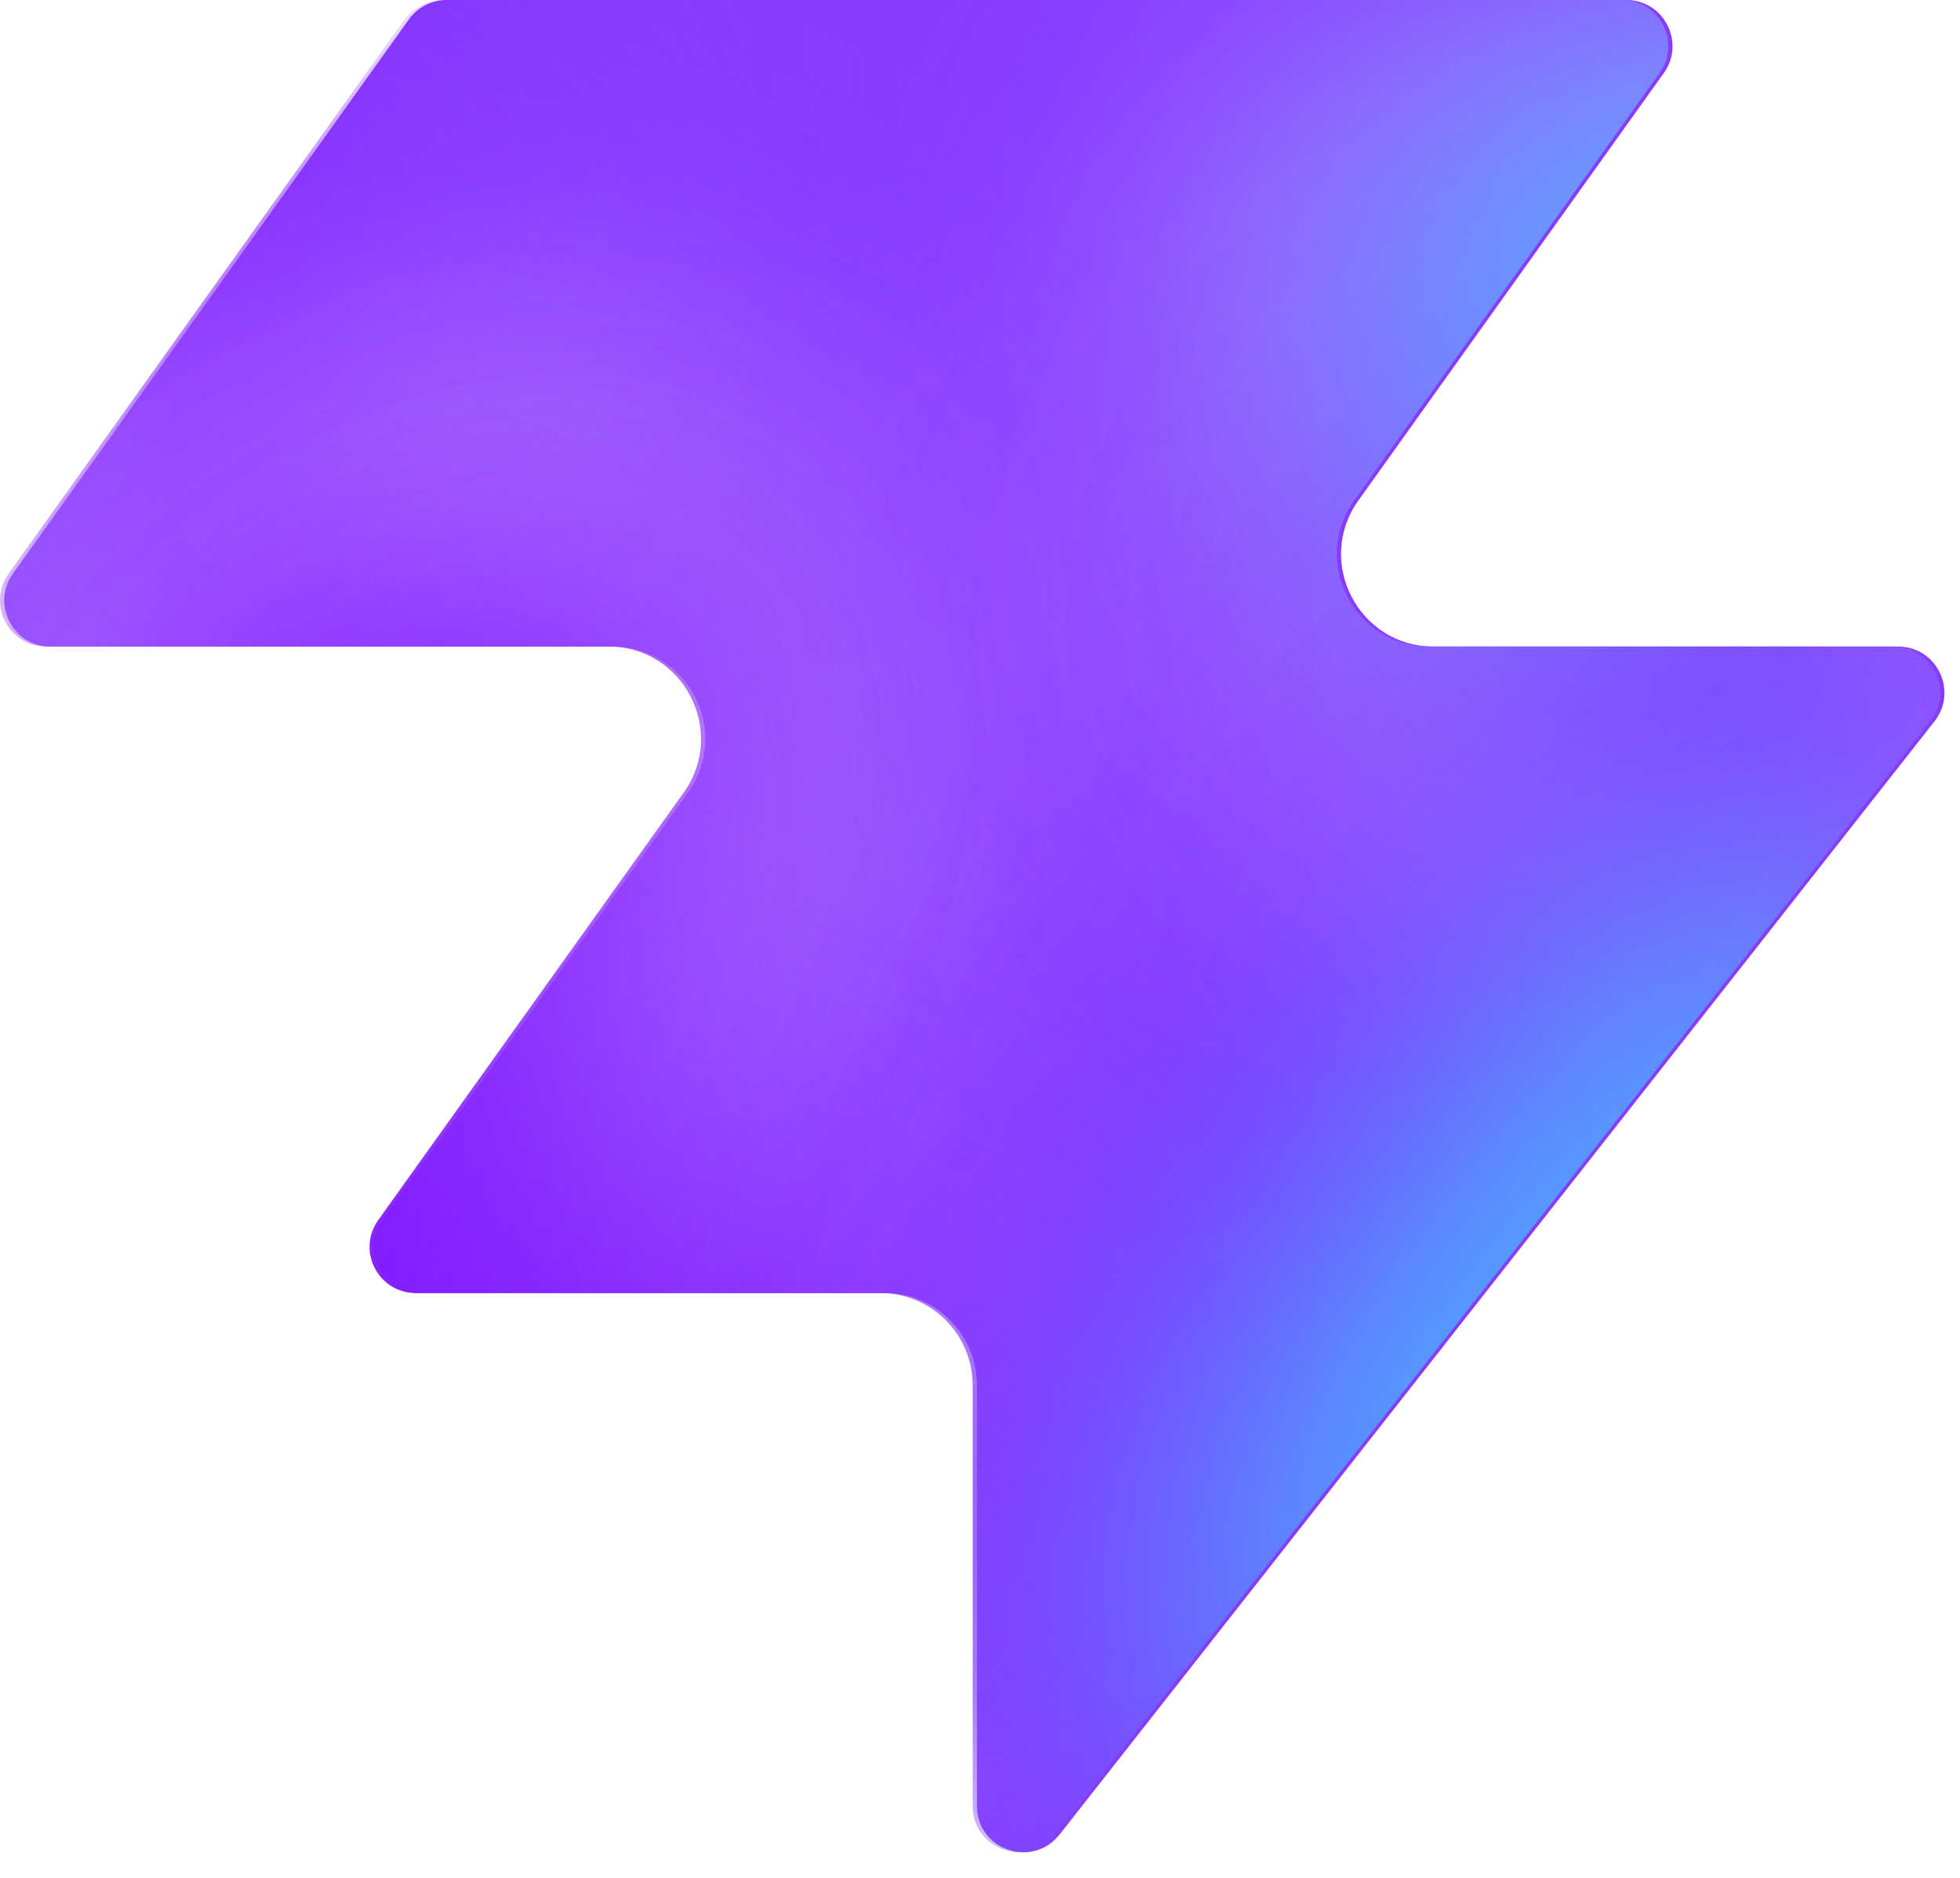
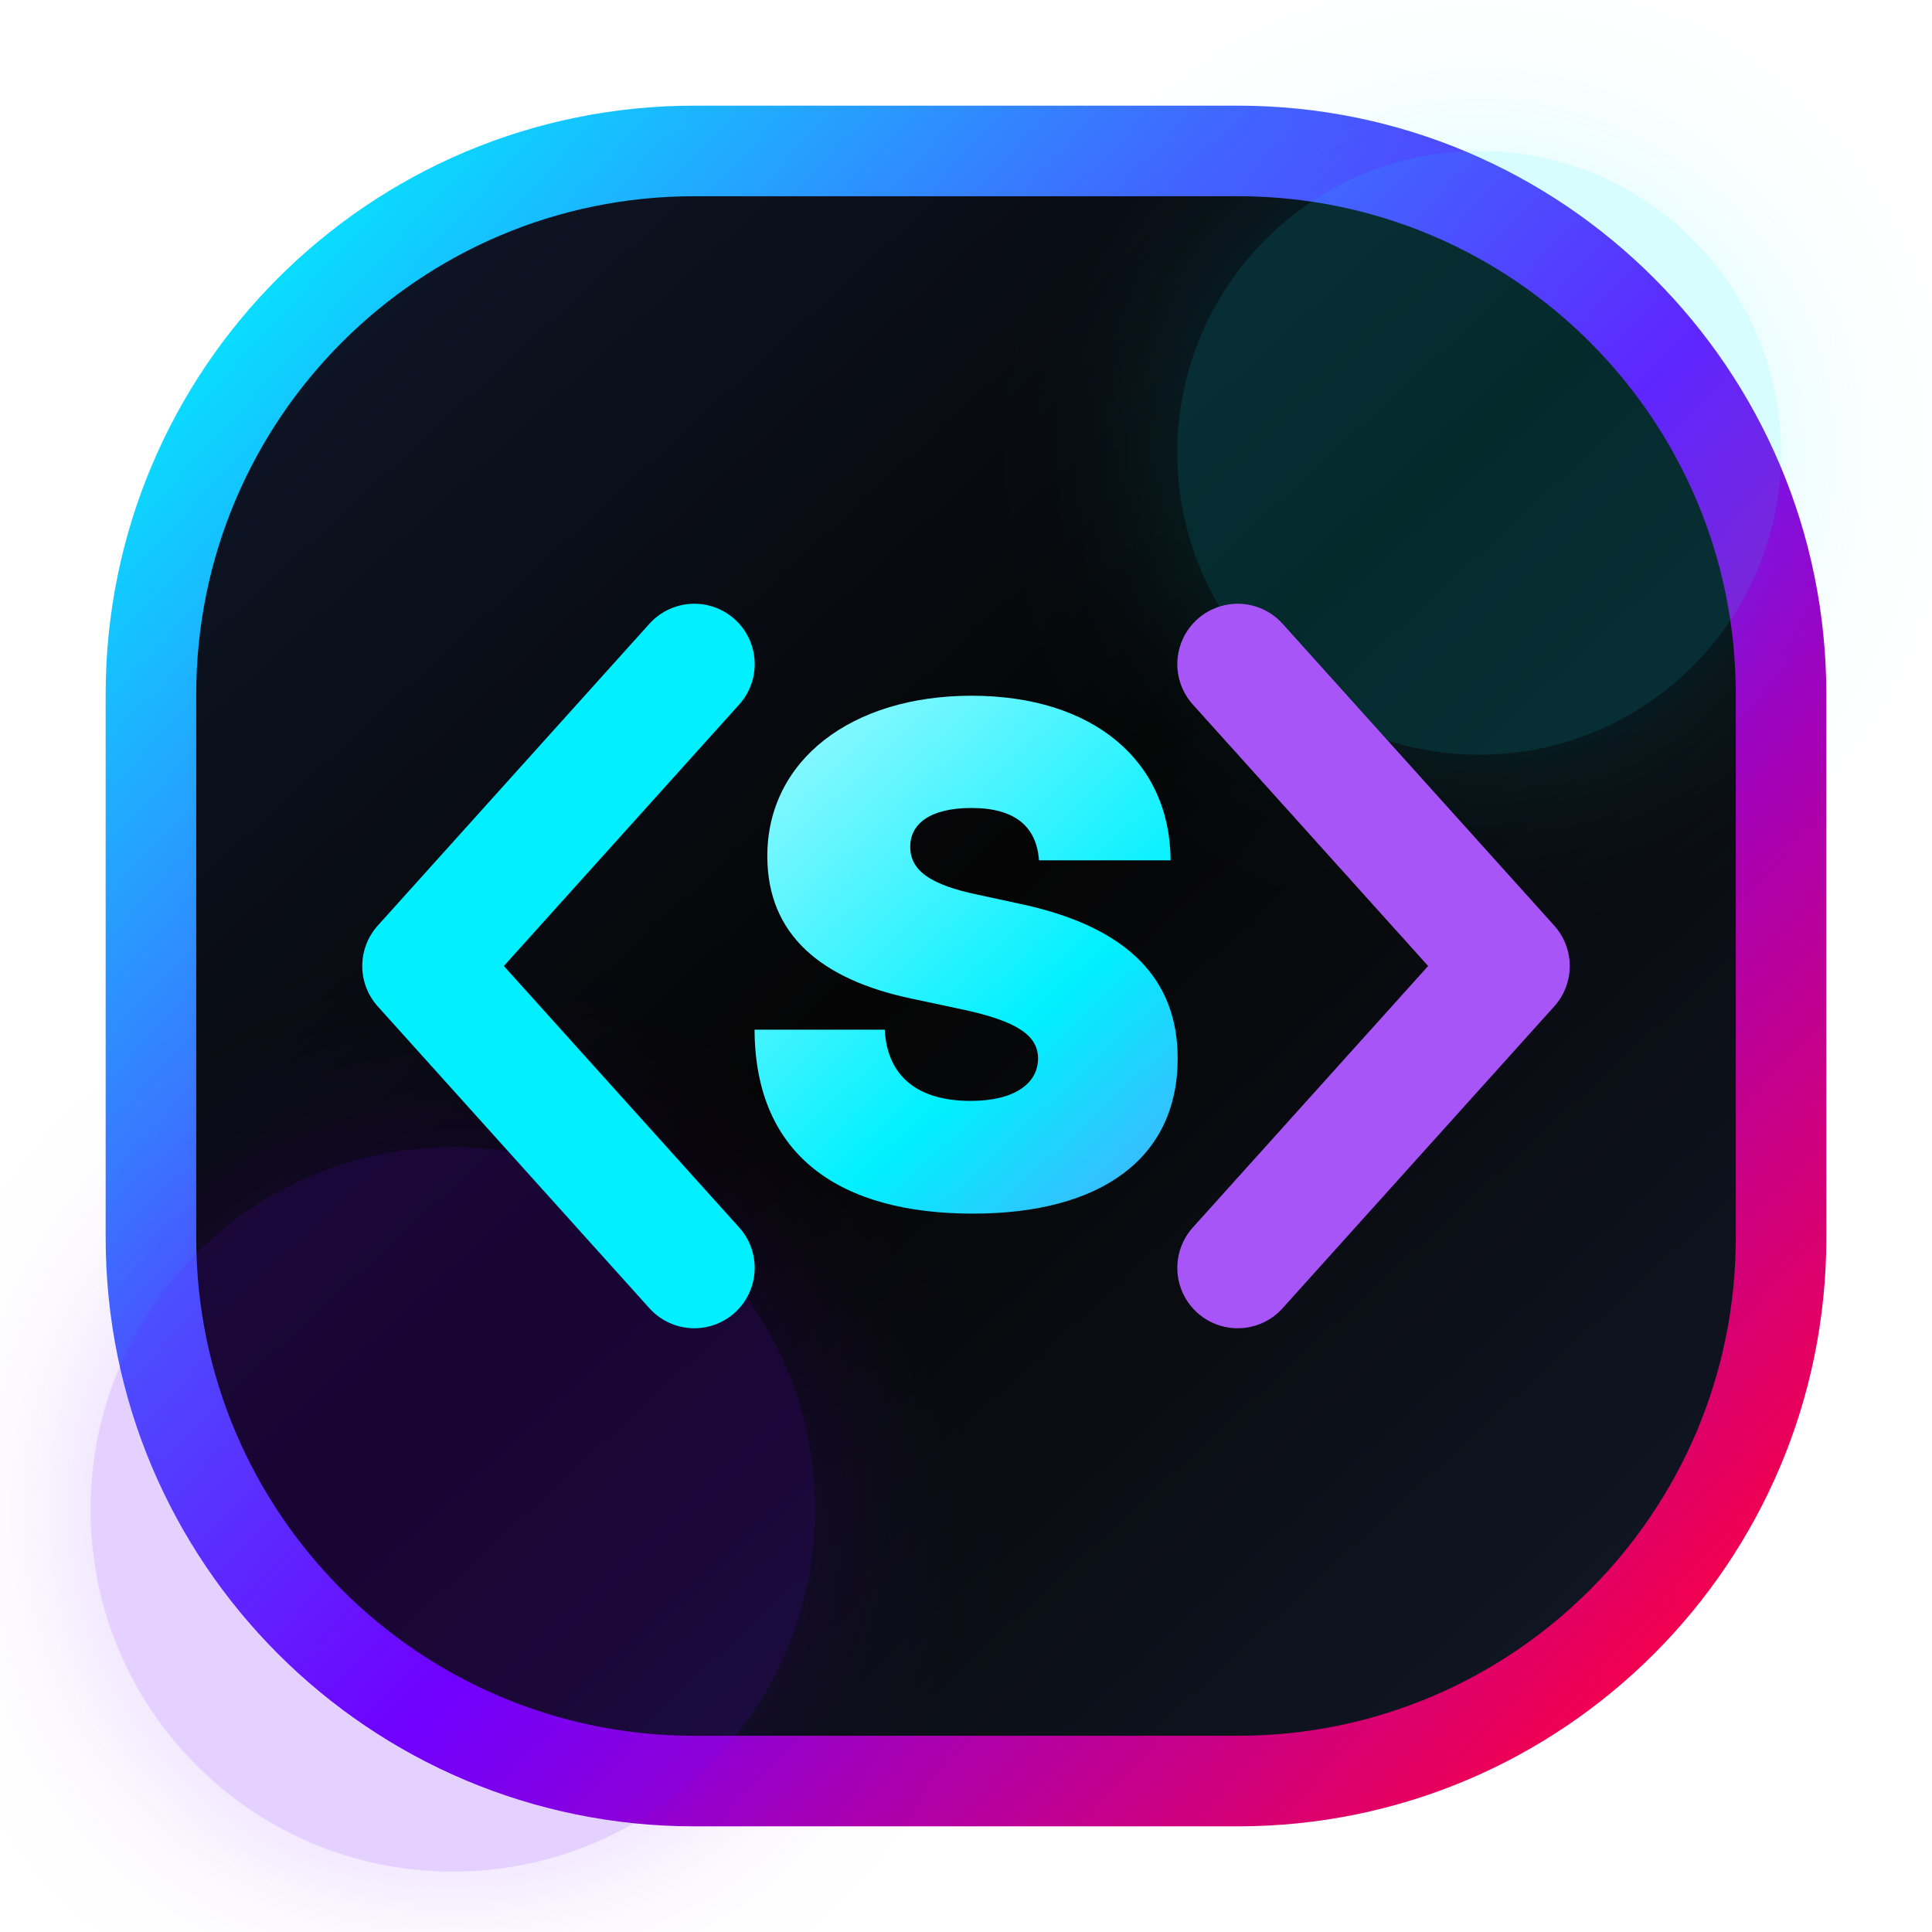
- <svg xmlns="http://www.w3.org/2000/svg" width="48" height="46" fill="none" viewBox="0 0 48 46">
-   <path fill="#863bff" d="M25.946 44.938c-.664.845-2.021.375-2.021-.698V33.937a2.26 2.26 0 0 0-2.262-2.262H10.287c-.92 0-1.456-1.04-.92-1.788l7.48-10.471c1.07-1.497 0-3.578-1.842-3.578H1.237c-.92 0-1.456-1.04-.92-1.788L10.013.474c.214-.297.556-.474.92-.474h28.894c.92 0 1.456 1.04.92 1.788l-7.48 10.471c-1.07 1.498 0 3.579 1.842 3.579h11.377c.943 0 1.473 1.088.89 1.83L25.947 44.94z" style="fill:#863bff;fill:color(display-p3 .525 .23 1);fill-opacity:1" />
-   <mask id="a" width="48" height="46" x="0" y="0" maskUnits="userSpaceOnUse" style="mask-type:alpha">
-     <path fill="#000" d="M25.842 44.938c-.664.844-2.021.375-2.021-.698V33.937a2.26 2.26 0 0 0-2.262-2.262H10.183c-.92 0-1.456-1.04-.92-1.788l7.48-10.471c1.07-1.498 0-3.579-1.842-3.579H1.133c-.92 0-1.456-1.04-.92-1.787L9.91.473c.214-.297.556-.474.92-.474h28.894c.92 0 1.456 1.04.92 1.788l-7.48 10.471c-1.07 1.498 0 3.578 1.842 3.578h11.377c.943 0 1.473 1.088.89 1.832L25.843 44.94z" style="fill:#000;fill-opacity:1" />
-   </mask>
-   <g mask="url(#a)">
-     <g filter="url(#b)">
-       <ellipse cx="5.508" cy="14.704" fill="#ede6ff" rx="5.508" ry="14.704" style="fill:#ede6ff;fill:color(display-p3 .927 .903 1);fill-opacity:1" transform="matrix(.00324 1 1 -.00324 -4.47 31.516)" />
-     </g>
-     <g filter="url(#c)">
-       <ellipse cx="10.399" cy="29.851" fill="#ede6ff" rx="10.399" ry="29.851" style="fill:#ede6ff;fill:color(display-p3 .927 .903 1);fill-opacity:1" transform="matrix(.00324 1 1 -.00324 -39.328 7.883)" />
-     </g>
-     <g filter="url(#d)">
-       <ellipse cx="5.508" cy="30.487" fill="#7e14ff" rx="5.508" ry="30.487" style="fill:#7e14ff;fill:color(display-p3 .492 .077 1);fill-opacity:1" transform="rotate(89.814 -25.913 -14.639)scale(1 -1)" />
-     </g>
-     <g filter="url(#e)">
-       <ellipse cx="5.508" cy="30.599" fill="#7e14ff" rx="5.508" ry="30.599" style="fill:#7e14ff;fill:color(display-p3 .492 .077 1);fill-opacity:1" transform="rotate(89.814 -32.644 -3.334)scale(1 -1)" />
-     </g>
-     <g filter="url(#f)">
-       <ellipse cx="5.508" cy="30.599" fill="#7e14ff" rx="5.508" ry="30.599" style="fill:#7e14ff;fill:color(display-p3 .492 .077 1);fill-opacity:1" transform="matrix(.00324 1 1 -.00324 -34.34 30.47)" />
-     </g>
-     <g filter="url(#g)">
-       <ellipse cx="14.072" cy="22.078" fill="#ede6ff" rx="14.072" ry="22.078" style="fill:#ede6ff;fill:color(display-p3 .927 .903 1);fill-opacity:1" transform="rotate(93.35 24.506 48.493)scale(-1 1)" />
-     </g>
-     <g filter="url(#h)">
-       <ellipse cx="3.47" cy="21.501" fill="#7e14ff" rx="3.47" ry="21.501" style="fill:#7e14ff;fill:color(display-p3 .492 .077 1);fill-opacity:1" transform="rotate(89.009 28.708 47.59)scale(-1 1)" />
-     </g>
-     <g filter="url(#i)">
-       <ellipse cx="3.47" cy="21.501" fill="#7e14ff" rx="3.47" ry="21.501" style="fill:#7e14ff;fill:color(display-p3 .492 .077 1);fill-opacity:1" transform="rotate(89.009 28.708 47.59)scale(-1 1)" />
-     </g>
-     <g filter="url(#j)">
-       <ellipse cx=".387" cy="8.972" fill="#7e14ff" rx="4.407" ry="29.108" style="fill:#7e14ff;fill:color(display-p3 .492 .077 1);fill-opacity:1" transform="rotate(39.51 .387 8.972)" />
-     </g>
-     <g filter="url(#k)">
-       <ellipse cx="47.523" cy="-6.092" fill="#7e14ff" rx="4.407" ry="29.108" style="fill:#7e14ff;fill:color(display-p3 .492 .077 1);fill-opacity:1" transform="rotate(37.892 47.523 -6.092)" />
-     </g>
-     <g filter="url(#l)">
-       <ellipse cx="41.412" cy="6.333" fill="#47bfff" rx="5.971" ry="9.665" style="fill:#47bfff;fill:color(display-p3 .28 .748 1);fill-opacity:1" transform="rotate(37.892 41.412 6.333)" />
-     </g>
-     <g filter="url(#m)">
-       <ellipse cx="-1.879" cy="38.332" fill="#7e14ff" rx="4.407" ry="29.108" style="fill:#7e14ff;fill:color(display-p3 .492 .077 1);fill-opacity:1" transform="rotate(37.892 -1.88 38.332)" />
-     </g>
-     <g filter="url(#n)">
-       <ellipse cx="-1.879" cy="38.332" fill="#7e14ff" rx="4.407" ry="29.108" style="fill:#7e14ff;fill:color(display-p3 .492 .077 1);fill-opacity:1" transform="rotate(37.892 -1.88 38.332)" />
-     </g>
-     <g filter="url(#o)">
-       <ellipse cx="35.651" cy="29.907" fill="#7e14ff" rx="4.407" ry="29.108" style="fill:#7e14ff;fill:color(display-p3 .492 .077 1);fill-opacity:1" transform="rotate(37.892 35.651 29.907)" />
-     </g>
-     <g filter="url(#p)">
-       <ellipse cx="38.418" cy="32.4" fill="#47bfff" rx="5.971" ry="15.297" style="fill:#47bfff;fill:color(display-p3 .28 .748 1);fill-opacity:1" transform="rotate(37.892 38.418 32.4)" />
-     </g>
-   </g>
+ <svg xmlns="http://www.w3.org/2000/svg" viewBox="0 0 64 64" role="img" aria-label="Santiago Dev favicon">
  <defs>
-     <filter id="b" width="60.045" height="41.654" x="-19.77" y="16.149" color-interpolation-filters="sRGB" filterUnits="userSpaceOnUse">
-       <feFlood flood-opacity="0" result="BackgroundImageFix" />
-       <feBlend in="SourceGraphic" in2="BackgroundImageFix" result="shape" />
-       <feGaussianBlur result="effect1_foregroundBlur_2002_17158" stdDeviation="7.659" />
-     </filter>
-     <filter id="c" width="90.34" height="51.437" x="-54.613" y="-7.533" color-interpolation-filters="sRGB" filterUnits="userSpaceOnUse">
-       <feFlood flood-opacity="0" result="BackgroundImageFix" />
-       <feBlend in="SourceGraphic" in2="BackgroundImageFix" result="shape" />
-       <feGaussianBlur result="effect1_foregroundBlur_2002_17158" stdDeviation="7.659" />
-     </filter>
-     <filter id="d" width="79.355" height="29.4" x="-49.64" y="2.03" color-interpolation-filters="sRGB" filterUnits="userSpaceOnUse">
-       <feFlood flood-opacity="0" result="BackgroundImageFix" />
-       <feBlend in="SourceGraphic" in2="BackgroundImageFix" result="shape" />
-       <feGaussianBlur result="effect1_foregroundBlur_2002_17158" stdDeviation="4.596" />
-     </filter>
-     <filter id="e" width="79.579" height="29.4" x="-45.045" y="20.029" color-interpolation-filters="sRGB" filterUnits="userSpaceOnUse">
-       <feFlood flood-opacity="0" result="BackgroundImageFix" />
-       <feBlend in="SourceGraphic" in2="BackgroundImageFix" result="shape" />
-       <feGaussianBlur result="effect1_foregroundBlur_2002_17158" stdDeviation="4.596" />
-     </filter>
-     <filter id="f" width="79.579" height="29.4" x="-43.513" y="21.178" color-interpolation-filters="sRGB" filterUnits="userSpaceOnUse">
-       <feFlood flood-opacity="0" result="BackgroundImageFix" />
-       <feBlend in="SourceGraphic" in2="BackgroundImageFix" result="shape" />
-       <feGaussianBlur result="effect1_foregroundBlur_2002_17158" stdDeviation="4.596" />
-     </filter>
-     <filter id="g" width="74.749" height="58.852" x="15.756" y="-17.901" color-interpolation-filters="sRGB" filterUnits="userSpaceOnUse">
-       <feFlood flood-opacity="0" result="BackgroundImageFix" />
-       <feBlend in="SourceGraphic" in2="BackgroundImageFix" result="shape" />
-       <feGaussianBlur result="effect1_foregroundBlur_2002_17158" stdDeviation="7.659" />
-     </filter>
-     <filter id="h" width="61.377" height="25.362" x="23.548" y="2.284" color-interpolation-filters="sRGB" filterUnits="userSpaceOnUse">
-       <feFlood flood-opacity="0" result="BackgroundImageFix" />
-       <feBlend in="SourceGraphic" in2="BackgroundImageFix" result="shape" />
-       <feGaussianBlur result="effect1_foregroundBlur_2002_17158" stdDeviation="4.596" />
-     </filter>
-     <filter id="i" width="61.377" height="25.362" x="23.548" y="2.284" color-interpolation-filters="sRGB" filterUnits="userSpaceOnUse">
-       <feFlood flood-opacity="0" result="BackgroundImageFix" />
-       <feBlend in="SourceGraphic" in2="BackgroundImageFix" result="shape" />
-       <feGaussianBlur result="effect1_foregroundBlur_2002_17158" stdDeviation="4.596" />
-     </filter>
-     <filter id="j" width="56.045" height="63.649" x="-27.636" y="-22.853" color-interpolation-filters="sRGB" filterUnits="userSpaceOnUse">
-       <feFlood flood-opacity="0" result="BackgroundImageFix" />
-       <feBlend in="SourceGraphic" in2="BackgroundImageFix" result="shape" />
-       <feGaussianBlur result="effect1_foregroundBlur_2002_17158" stdDeviation="4.596" />
-     </filter>
-     <filter id="k" width="54.814" height="64.646" x="20.116" y="-38.415" color-interpolation-filters="sRGB" filterUnits="userSpaceOnUse">
-       <feFlood flood-opacity="0" result="BackgroundImageFix" />
-       <feBlend in="SourceGraphic" in2="BackgroundImageFix" result="shape" />
-       <feGaussianBlur result="effect1_foregroundBlur_2002_17158" stdDeviation="4.596" />
-     </filter>
-     <filter id="l" width="33.541" height="35.313" x="24.641" y="-11.323" color-interpolation-filters="sRGB" filterUnits="userSpaceOnUse">
-       <feFlood flood-opacity="0" result="BackgroundImageFix" />
-       <feBlend in="SourceGraphic" in2="BackgroundImageFix" result="shape" />
-       <feGaussianBlur result="effect1_foregroundBlur_2002_17158" stdDeviation="4.596" />
-     </filter>
-     <filter id="m" width="54.814" height="64.646" x="-29.286" y="6.009" color-interpolation-filters="sRGB" filterUnits="userSpaceOnUse">
-       <feFlood flood-opacity="0" result="BackgroundImageFix" />
-       <feBlend in="SourceGraphic" in2="BackgroundImageFix" result="shape" />
-       <feGaussianBlur result="effect1_foregroundBlur_2002_17158" stdDeviation="4.596" />
-     </filter>
-     <filter id="n" width="54.814" height="64.646" x="-29.286" y="6.009" color-interpolation-filters="sRGB" filterUnits="userSpaceOnUse">
-       <feFlood flood-opacity="0" result="BackgroundImageFix" />
-       <feBlend in="SourceGraphic" in2="BackgroundImageFix" result="shape" />
-       <feGaussianBlur result="effect1_foregroundBlur_2002_17158" stdDeviation="4.596" />
-     </filter>
-     <filter id="o" width="54.814" height="64.646" x="8.244" y="-2.416" color-interpolation-filters="sRGB" filterUnits="userSpaceOnUse">
-       <feFlood flood-opacity="0" result="BackgroundImageFix" />
-       <feBlend in="SourceGraphic" in2="BackgroundImageFix" result="shape" />
-       <feGaussianBlur result="effect1_foregroundBlur_2002_17158" stdDeviation="4.596" />
-     </filter>
-     <filter id="p" width="39.409" height="43.623" x="18.713" y="10.588" color-interpolation-filters="sRGB" filterUnits="userSpaceOnUse">
-       <feFlood flood-opacity="0" result="BackgroundImageFix" />
-       <feBlend in="SourceGraphic" in2="BackgroundImageFix" result="shape" />
-       <feGaussianBlur result="effect1_foregroundBlur_2002_17158" stdDeviation="4.596" />
+     <linearGradient id="bg" x1="8" y1="6" x2="56" y2="58" gradientUnits="userSpaceOnUse">
+       <stop stop-color="#0f172a" />
+       <stop offset="0.48" stop-color="#050505" />
+       <stop offset="1" stop-color="#111827" />
+     </linearGradient>
+     <linearGradient id="stroke" x1="6" y1="8" x2="58" y2="56" gradientUnits="userSpaceOnUse">
+       <stop stop-color="#00f0ff" />
+       <stop offset="0.55" stop-color="#7000ff" />
+       <stop offset="1" stop-color="#ff003c" />
+     </linearGradient>
+     <linearGradient id="text" x1="18" y1="18" x2="46" y2="48" gradientUnits="userSpaceOnUse">
+       <stop stop-color="#ffffff" />
+       <stop offset="0.55" stop-color="#00f0ff" />
+       <stop offset="1" stop-color="#a855f7" />
+     </linearGradient>
+     <filter id="glow" x="-30%" y="-30%" width="160%" height="160%">
+       <feGaussianBlur stdDeviation="3" result="blur" />
+       <feMerge>
+         <feMergeNode in="blur" />
+         <feMergeNode in="SourceGraphic" />
+       </feMerge>
    </filter>
  </defs>
+   <rect x="5" y="5" width="54" height="54" rx="18" fill="url(#bg)" />
+   <rect x="5" y="5" width="54" height="54" rx="18" fill="none" stroke="url(#stroke)" stroke-width="3" />
+   <circle cx="49" cy="15" r="10" fill="#00f0ff" opacity="0.16" filter="url(#glow)" />
+   <circle cx="15" cy="50" r="12" fill="#7000ff" opacity="0.18" filter="url(#glow)" />
+   <path d="M23 22L14 32L23 42" fill="none" stroke="#00f0ff" stroke-width="4" stroke-linecap="round" stroke-linejoin="round" />
+   <path d="M41 22L50 32L41 42" fill="none" stroke="#a855f7" stroke-width="4" stroke-linecap="round" stroke-linejoin="round" />
+   <text x="32" y="40" text-anchor="middle" font-family="Inter, Arial, sans-serif" font-size="23" font-weight="900" fill="url(#text)" letter-spacing="-2">S</text>
</svg>
